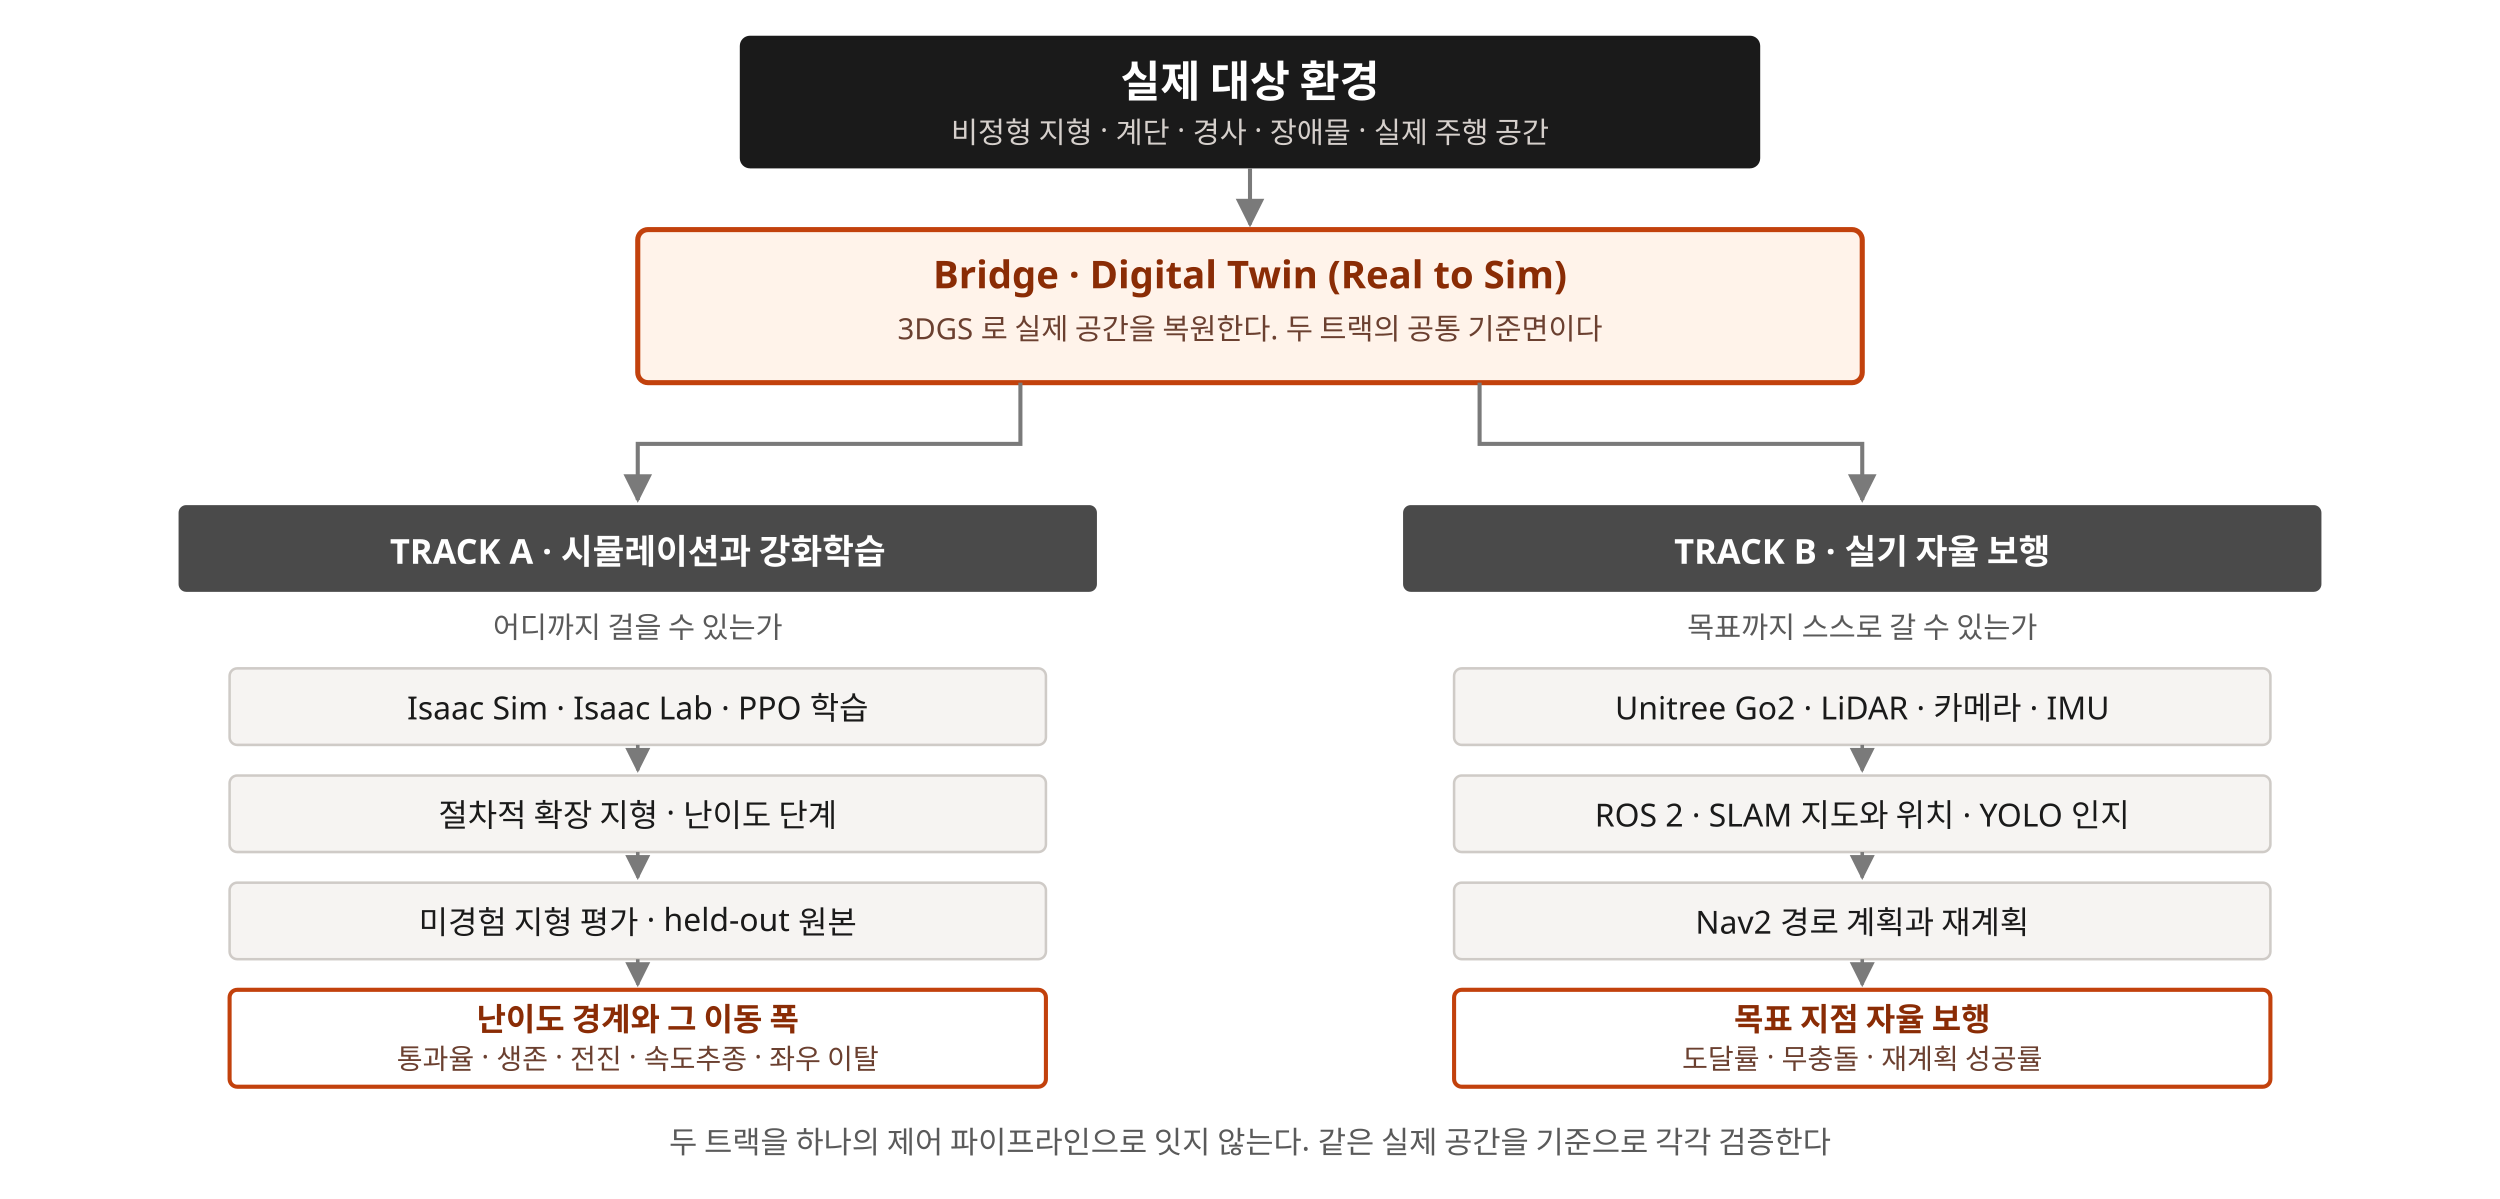
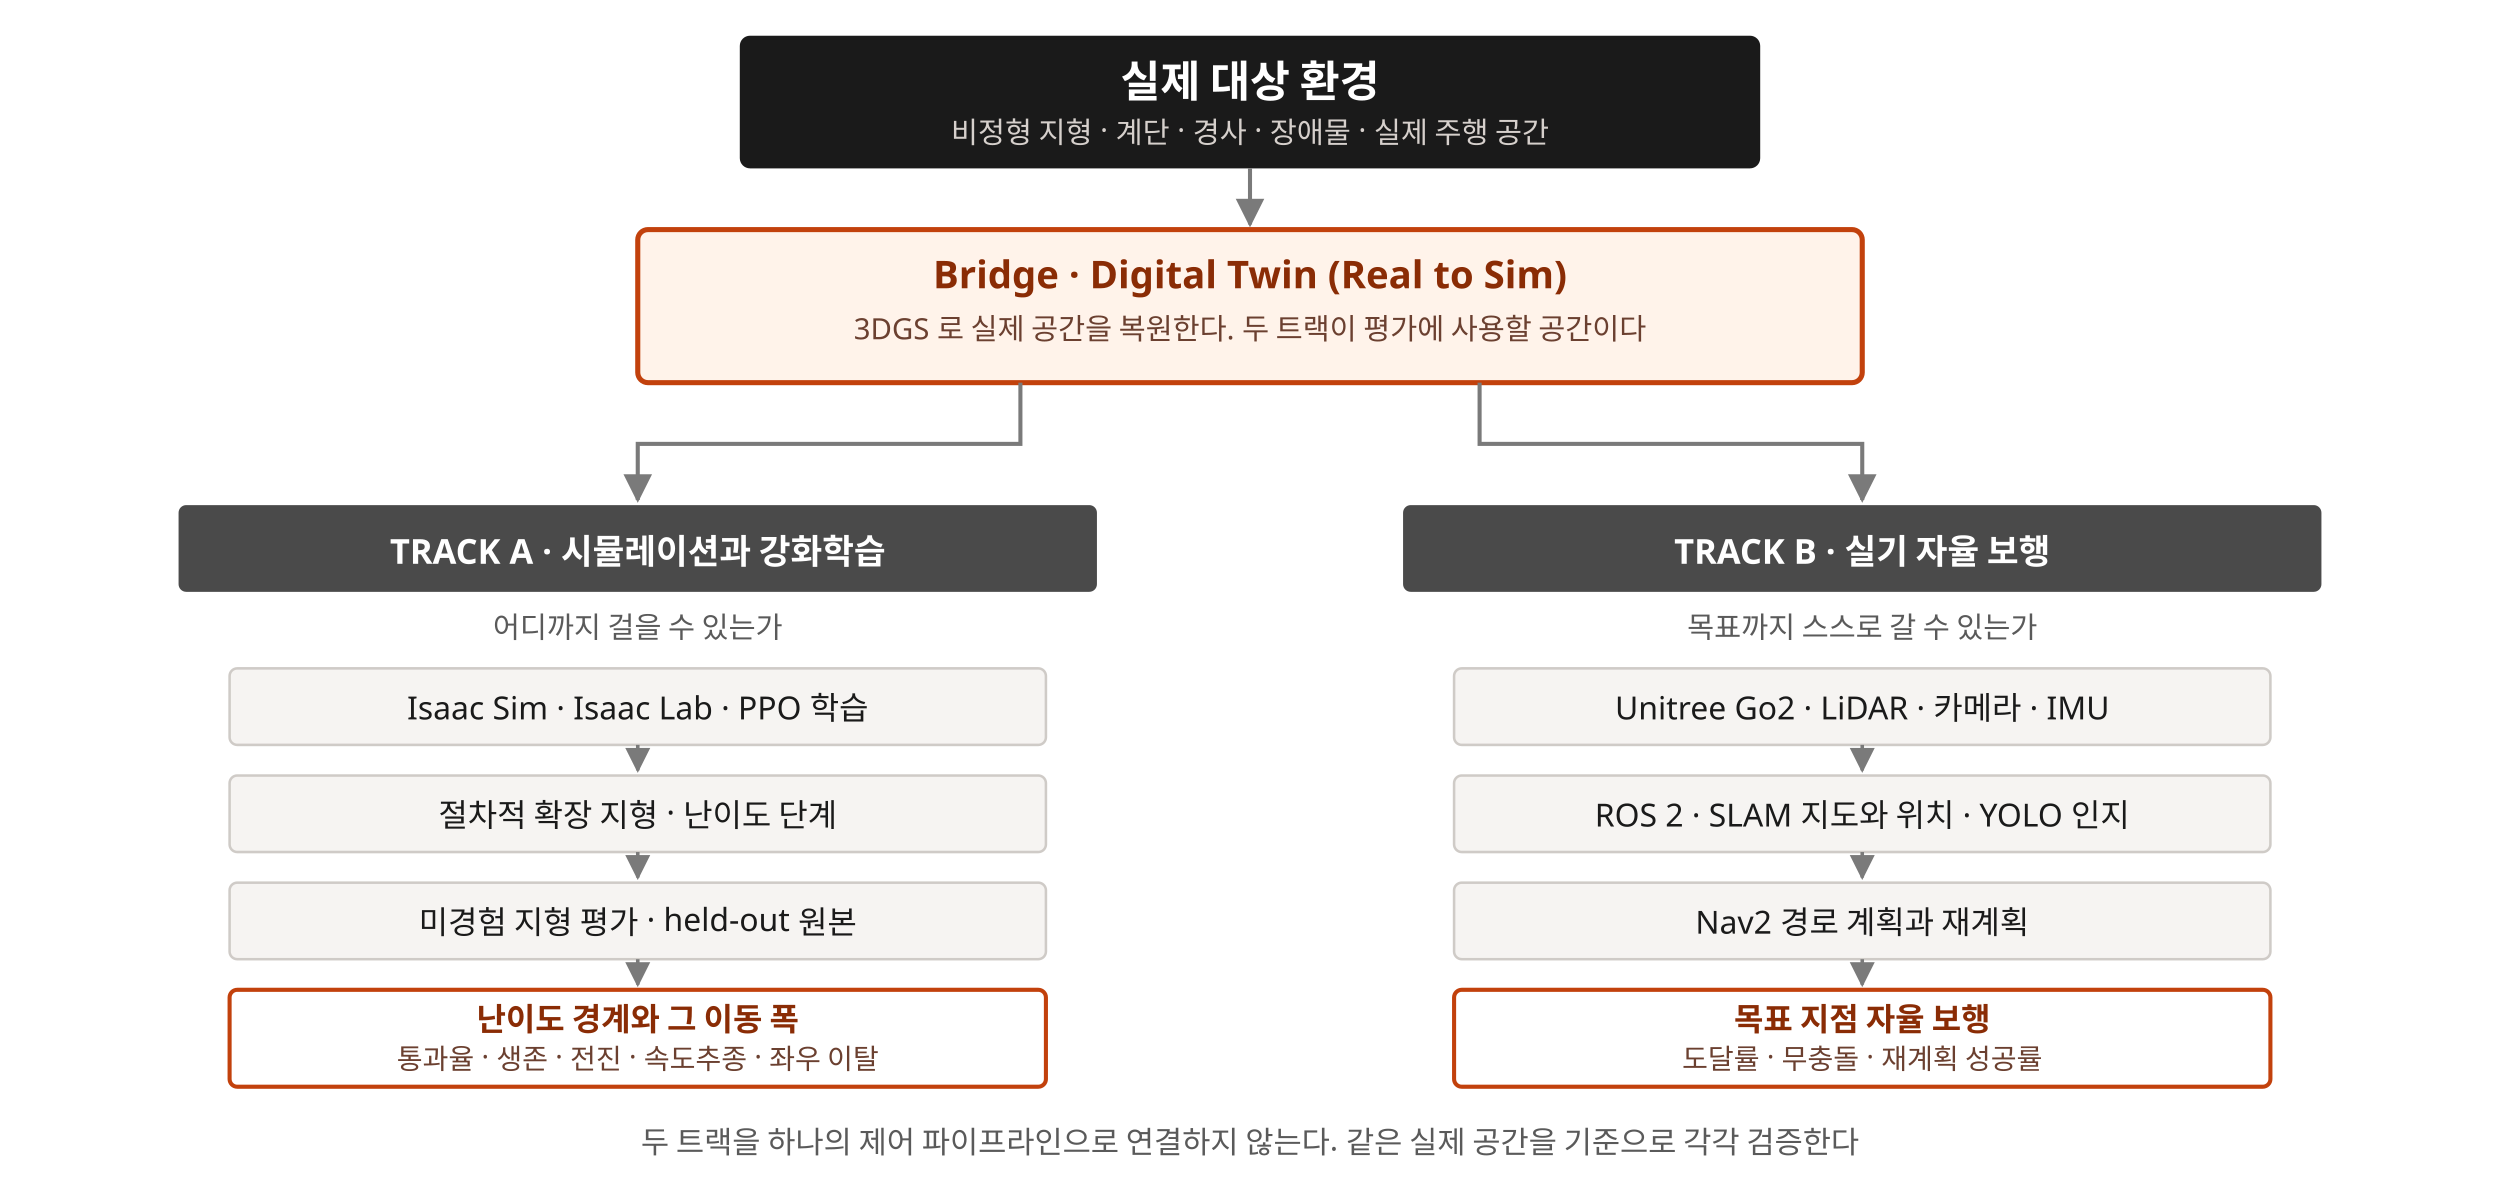
<svg xmlns="http://www.w3.org/2000/svg" viewBox="0 0 980 470" width="980" height="470" font-family="Malgun Gothic, 맑은 고딕, sans-serif">
  <defs>
    <marker id="a" viewBox="0 0 10 10" refX="9" refY="5" markerWidth="7" markerHeight="7" orient="auto">
      <path d="M0 0 L10 5 L0 10 z" fill="#7a7a7a" />
    </marker>
  </defs>
  <rect width="980" height="470" fill="#ffffff" />
  <rect x="290" y="14" width="400" height="52" rx="4" fill="#1a1a1a" />
  <text x="490" y="38" text-anchor="middle" fill="#fff" font-size="17" font-weight="700">실제 대상 환경</text>
  <text x="490" y="56" text-anchor="middle" fill="#d6d0cc" font-size="11.5">비정형 지형 · 계단 · 경사 · 장애물 · 실제 주행 공간</text>
  <line x1="490" y1="66" x2="490" y2="88" stroke="#7a7a7a" stroke-width="1.6" marker-end="url(#a)" />
  <rect x="250" y="90" width="480" height="60" rx="4" fill="#fff3ea" stroke="#c2410c" stroke-width="2" />
  <text x="490" y="113" text-anchor="middle" fill="#8a2c05" font-size="15" font-weight="700">Bridge · Digital Twin (Real to Sim)</text>
-   <text x="490" y="133" text-anchor="middle" fill="#6b4030" font-size="11.5">3DGS 로 실제 공간을 복원한다. 두 트랙의 공통 기준면이다</text>
+   <text x="490" y="133" text-anchor="middle" fill="#6b4030" font-size="11.5">3DGS 로 실제 공간을 복원한다. 두 트랙이 평가에 사용할 공간이다</text>
  <path d="M400 150 L400 174 L250 174 L250 196" fill="none" stroke="#7a7a7a" stroke-width="1.6" marker-end="url(#a)" />
  <path d="M580 150 L580 174 L730 174 L730 196" fill="none" stroke="#7a7a7a" stroke-width="1.6" marker-end="url(#a)" />
  <rect x="70" y="198" width="360" height="34" rx="3" fill="#4a4a4a" />
  <text x="250" y="221" text-anchor="middle" fill="#fff" font-size="13.5" font-weight="700">TRACK A · 시뮬레이션과 강화학습</text>
  <text x="250" y="250" text-anchor="middle" fill="#5a5a5a" font-size="11.5">어디까지 걸을 수 있는가</text>
  <g font-size="12.5" fill="#1a1a1a">
    <rect x="90" y="262" width="320" height="30" rx="3" fill="#f6f4f2" stroke="#cfcbc7" />
    <text x="250" y="282" text-anchor="middle">Isaac Sim · Isaac Lab · PPO 학습</text>
    <rect x="90" y="304" width="320" height="30" rx="3" fill="#f6f4f2" stroke="#cfcbc7" />
    <text x="250" y="324" text-anchor="middle">절차적 확장 지형 · 난이도 단계</text>
    <rect x="90" y="346" width="320" height="30" rx="3" fill="#f6f4f2" stroke="#cfcbc7" />
    <text x="250" y="366" text-anchor="middle">미경험 지형 평가 · held-out 원본</text>
    <rect x="90" y="388" width="320" height="38" rx="3" fill="#fff" stroke="#c2410c" stroke-width="1.6" />
    <text x="250" y="404" text-anchor="middle" font-weight="700" fill="#8a2c05">난이도 경계와 그 이동 폭</text>
    <text x="250" y="419" text-anchor="middle" font-size="11" fill="#6b4030">통과율 · 생존 · 전진 · 속도추종 · 좌우 이탈</text>
  </g>
  <line x1="250" y1="292" x2="250" y2="302" stroke="#7a7a7a" stroke-width="1.4" marker-end="url(#a)" />
  <line x1="250" y1="334" x2="250" y2="344" stroke="#7a7a7a" stroke-width="1.4" marker-end="url(#a)" />
  <line x1="250" y1="376" x2="250" y2="386" stroke="#7a7a7a" stroke-width="1.4" marker-end="url(#a)" />
  <rect x="550" y="198" width="360" height="34" rx="3" fill="#4a4a4a" />
  <text x="730" y="221" text-anchor="middle" fill="#fff" font-size="13.5" font-weight="700">TRACK B · 실기 자율 보행</text>
  <text x="730" y="250" text-anchor="middle" fill="#5a5a5a" font-size="11.5">목표까지 스스로 갈 수 있는가</text>
  <g font-size="12.5" fill="#1a1a1a">
    <rect x="570" y="262" width="320" height="30" rx="3" fill="#f6f4f2" stroke="#cfcbc7" />
    <text x="730" y="282" text-anchor="middle">Unitree Go2 · LiDAR · 카메라 · IMU</text>
    <rect x="570" y="304" width="320" height="30" rx="3" fill="#f6f4f2" stroke="#cfcbc7" />
    <text x="730" y="324" text-anchor="middle">ROS 2 · SLAM 지도와 위치 · YOLO 인지</text>
    <rect x="570" y="346" width="320" height="30" rx="3" fill="#f6f4f2" stroke="#cfcbc7" />
    <text x="730" y="366" text-anchor="middle">Nav2 경로 계획과 재계획</text>
    <rect x="570" y="388" width="320" height="38" rx="3" fill="#fff" stroke="#c2410c" stroke-width="1.6" />
    <text x="730" y="404" text-anchor="middle" font-weight="700" fill="#8a2c05">목표 지점 자율 보행</text>
    <text x="730" y="419" text-anchor="middle" font-size="11" fill="#6b4030">도달률 · 무충돌 · 재계획 성공률</text>
  </g>
  <line x1="730" y1="292" x2="730" y2="302" stroke="#7a7a7a" stroke-width="1.4" marker-end="url(#a)" />
  <line x1="730" y1="334" x2="730" y2="344" stroke="#7a7a7a" stroke-width="1.4" marker-end="url(#a)" />
  <line x1="730" y1="376" x2="730" y2="386" stroke="#7a7a7a" stroke-width="1.4" marker-end="url(#a)" />
-   <text x="490" y="452" text-anchor="middle" font-size="12" fill="#5a5a5a">두 트랙을 하나의 제어 파이프라인으로 잇지 않는다. 같은 실제 공간을 기준으로 각각 검증한다</text>
+   <text x="490" y="452" text-anchor="middle" font-size="12" fill="#5a5a5a">두 트랙을 하나의 제어 파이프라인으로 연결하지 않는다. 같은 실제 공간을 기준으로 각각 검증한다</text>
</svg>
